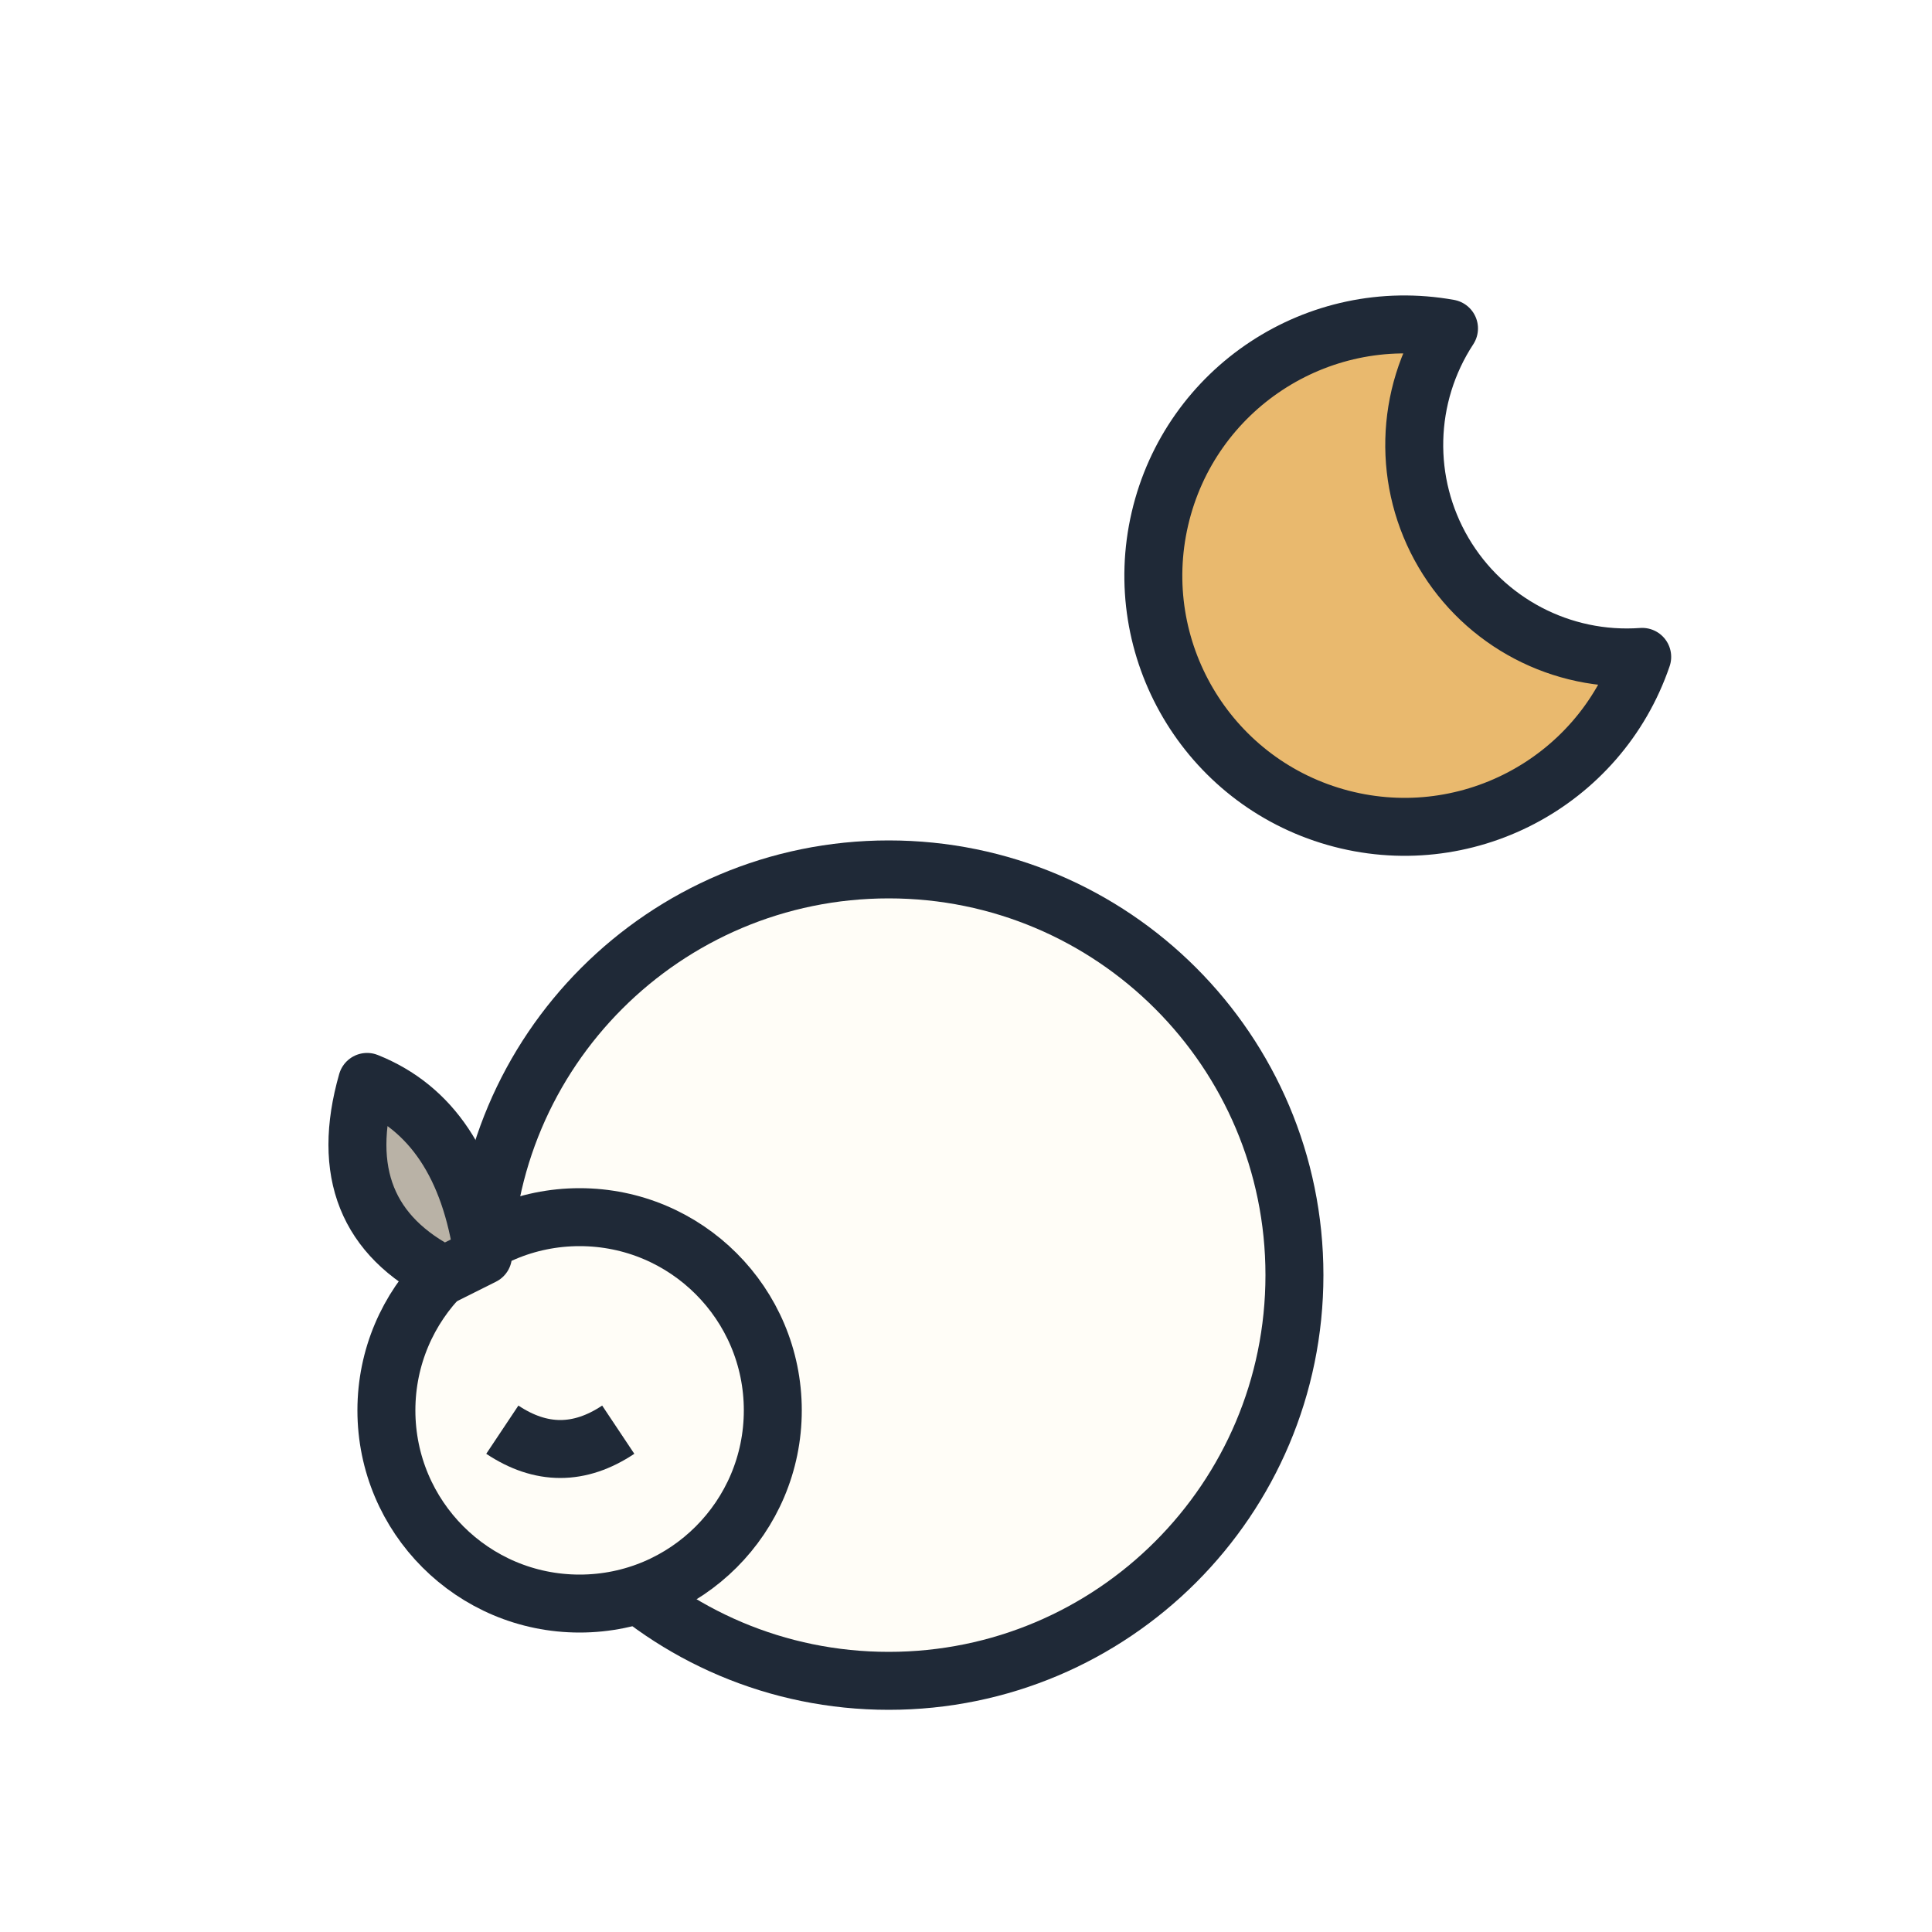
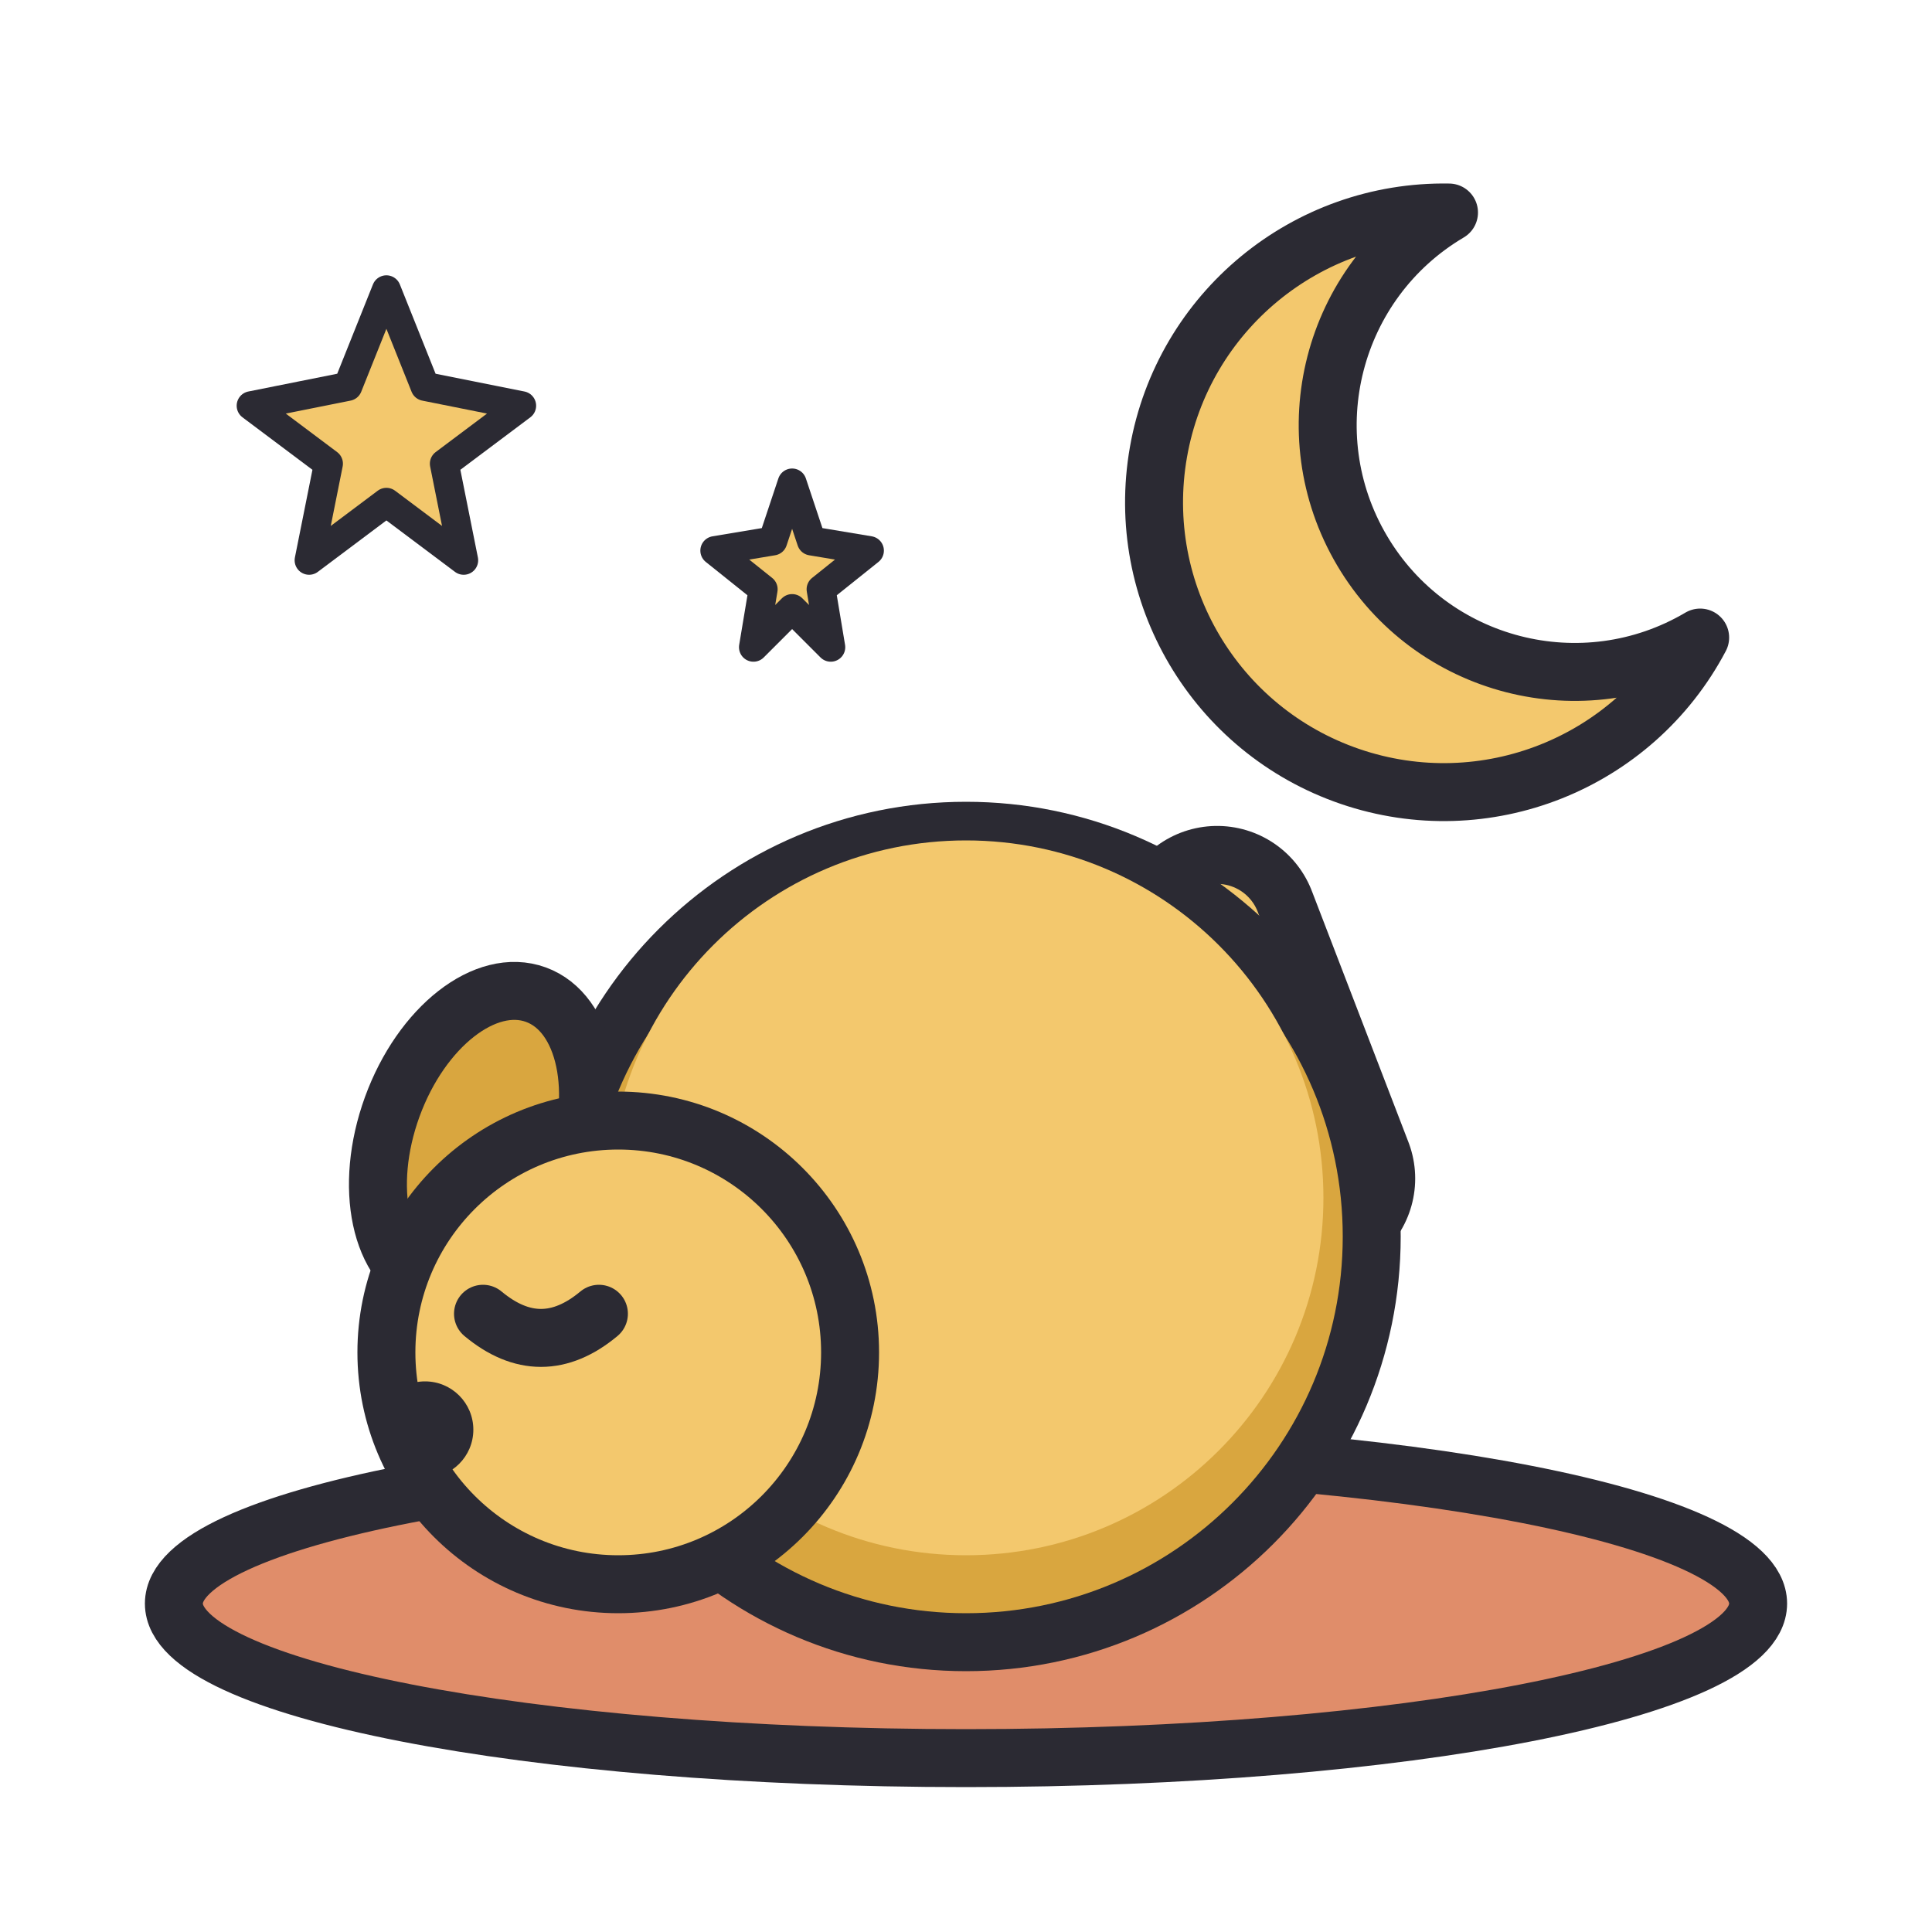
<svg xmlns="http://www.w3.org/2000/svg" viewBox="0 0 200 200" width="200" height="200" role="img" fill="none">
-   <g stroke="#1f2937" stroke-width="6" stroke-linejoin="round">
-     <path d="M150 34 a26 26 0 1 0 20 34 a22 22 0 0 1 -20 -34 z" fill="#e9b96e" />
-     <circle cx="92" cy="132" r="42" fill="#fffdf7" />
-     <circle cx="60" cy="146" r="20" fill="#fffdf7" />
-     <path d="M46 132 q-12 -6 -8 -20 q10 4 12 18 z" fill="#b9b2a6" />
-     <path d="M52 148 q6 4 12 0" fill="none" />
-   </g>
+   <path d="M150 22 a30 30 0 1 0 26 44 a24 24 0 0 1 -26 -44 z" fill="#f3c86d" stroke="#2b2a33" stroke-width="6" stroke-linejoin="round" stroke-linecap="round" />
+   <polygon points="40,30 44,40 54,42 46,48 48,58 40,52 32,58 34,48 26,42 36,40" fill="#f3c86d" stroke="#2b2a33" stroke-width="3" stroke-linejoin="round" />
+   <polygon points="82,50 84,56 90,57 85,61 86,67 82,63 78,67 79,61 74,57 80,56" fill="#f3c86d" stroke="#2b2a33" stroke-width="3" stroke-linejoin="round" />
+   <ellipse cx="100" cy="166" rx="82" ry="16" fill="#e08d6a" stroke="#2b2a33" stroke-width="6" stroke-linejoin="round" stroke-linecap="round" />
+   <line x1="136" y1="122" x2="126" y2="96" stroke="#2b2a33" stroke-width="21" stroke-linecap="round" />
+   <line x1="136" y1="122" x2="126" y2="96" stroke="#f3c86d" stroke-width="9" stroke-linecap="round" />
+   <circle cx="100" cy="128" r="42" fill="#d9a63f" stroke="#2b2a33" stroke-width="6" stroke-linejoin="round" stroke-linecap="round" />
+   <circle cx="100" cy="124" r="37" fill="#f3c86d" />
+   <ellipse cx="50" cy="118" rx="10" ry="16" transform="rotate(20 50 118)" fill="#d9a63f" stroke="#2b2a33" stroke-width="6" stroke-linejoin="round" stroke-linecap="round" />
+   <circle cx="64" cy="140" r="24" fill="#f3c86d" stroke="#2b2a33" stroke-width="6" stroke-linejoin="round" stroke-linecap="round" />
+   <path d="M50 136 q6 5 12 0" fill="none" stroke="#2b2a33" stroke-width="6" stroke-linejoin="round" stroke-linecap="round" />
+   <circle cx="44" cy="148" r="5" fill="#2b2a33" />
</svg>
